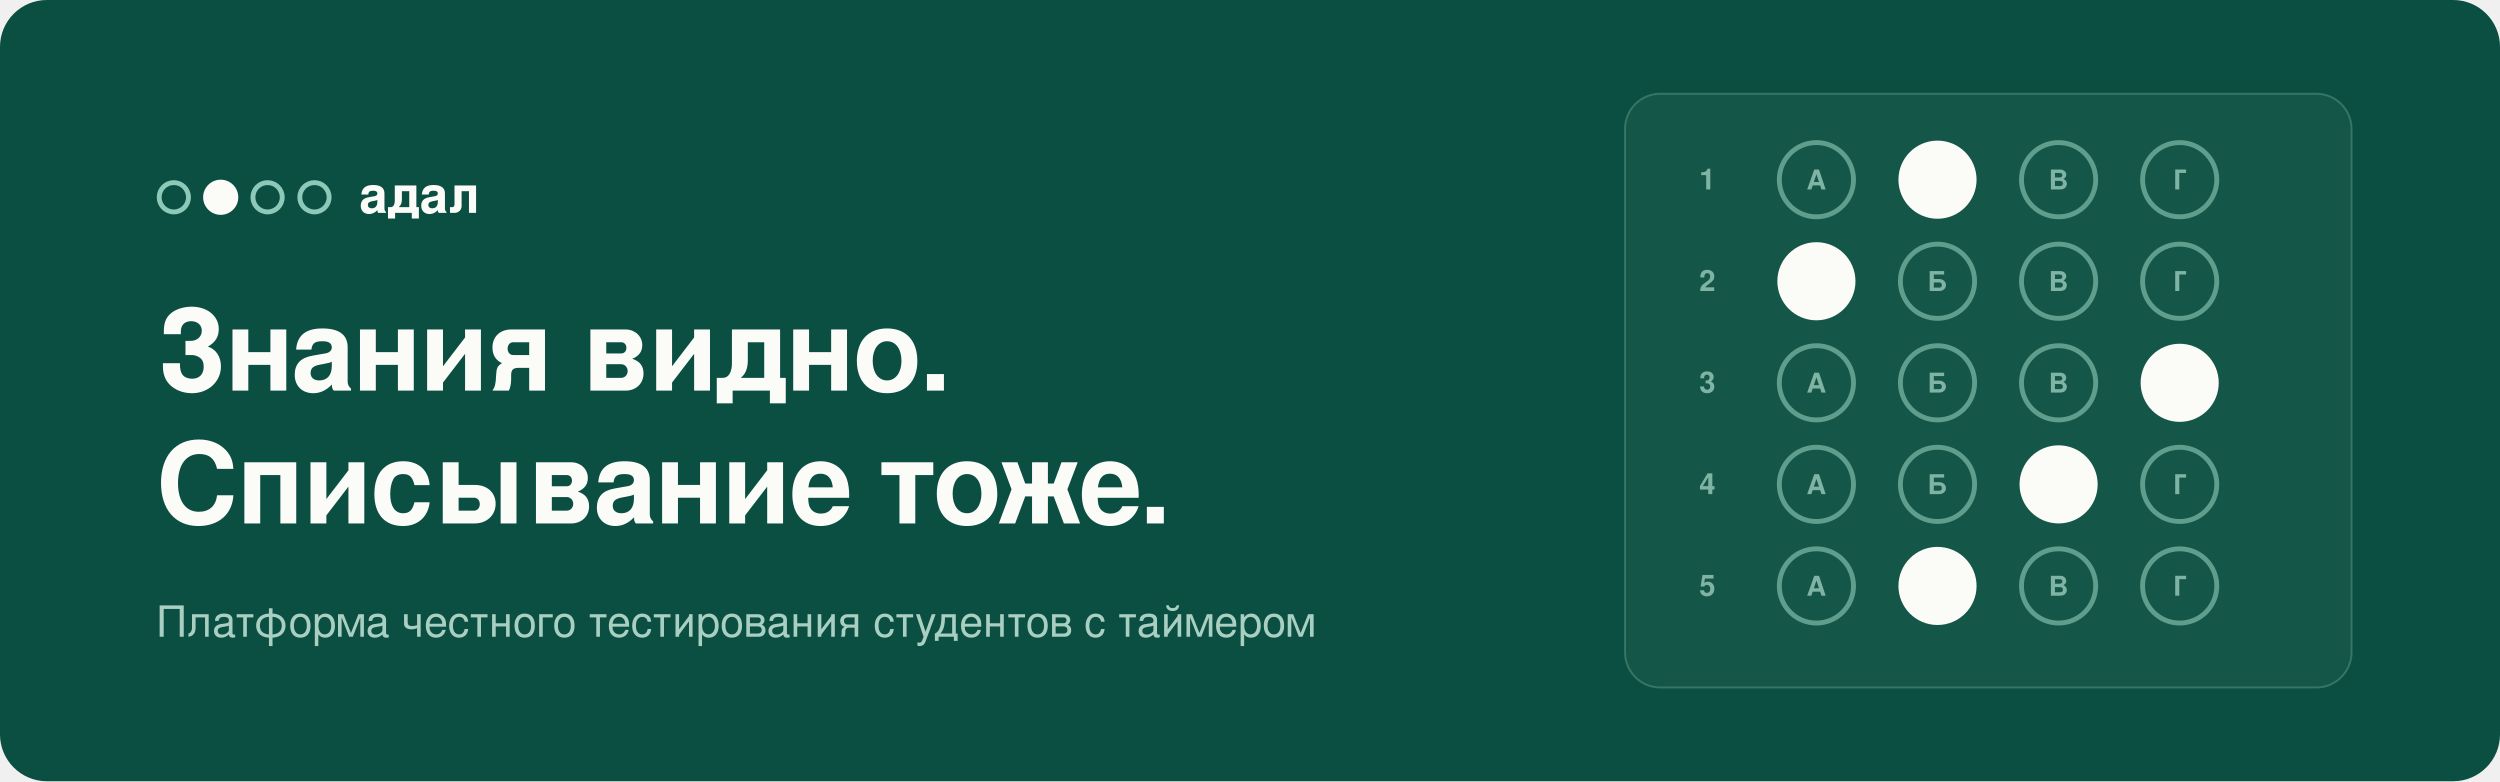
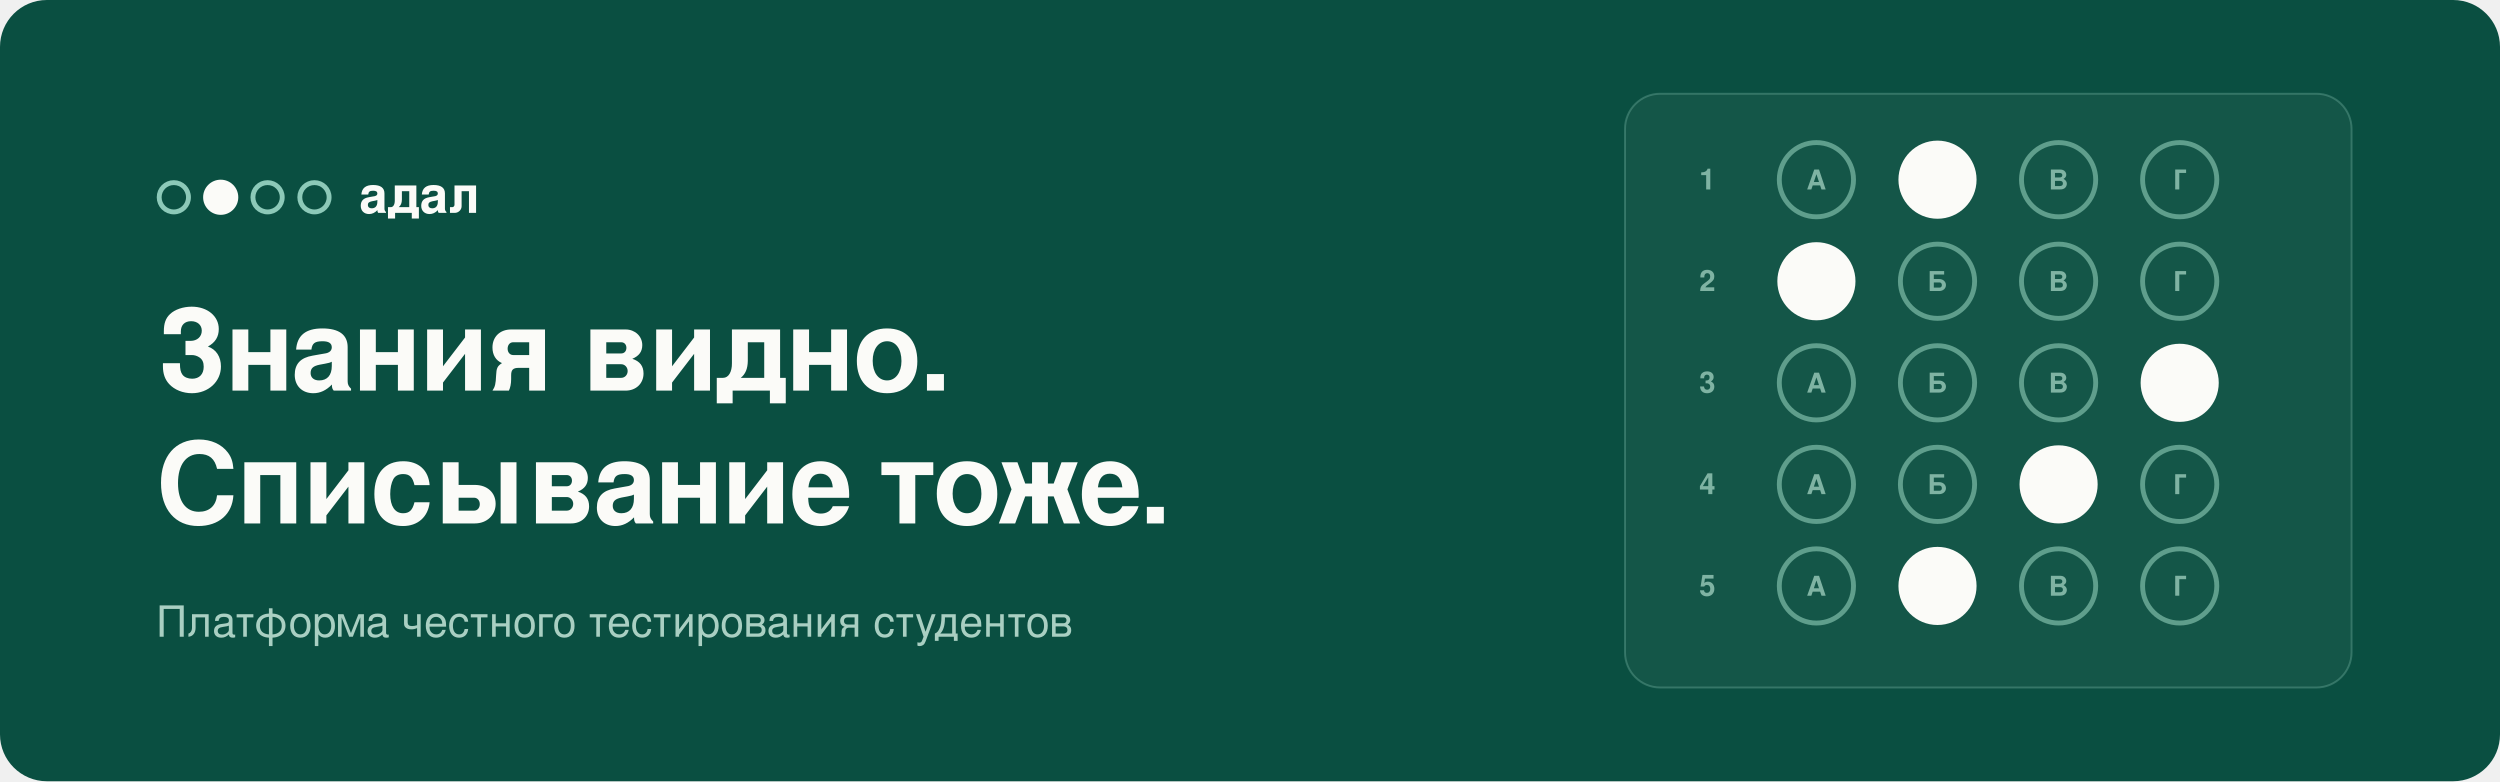
- <svg xmlns="http://www.w3.org/2000/svg" width="1280" height="400" viewBox="0 0 1280 400" role="img" aria-label="Адал — знания видно, списывание тоже">
+ <svg xmlns="http://www.w3.org/2000/svg" width="1280" height="400" viewBox="0 0 1280 400" role="img" aria-label="Адал. Знания видно. Списывание тоже.">
  <rect width="1280" height="400" rx="24" fill="#0A4F41" />
  <g font-family="Segoe UI, Helvetica Neue, Helvetica, Arial, sans-serif">
    <g transform="translate(80 92)">
      <circle cx="9" cy="9" r="7.5" fill="none" stroke="#8CC9B8" stroke-width="2.5" />
      <circle cx="33" cy="9" r="9" fill="#FBFBF8" />
      <circle cx="57" cy="9" r="7.5" fill="none" stroke="#8CC9B8" stroke-width="2.5" />
      <circle cx="81" cy="9" r="7.5" fill="none" stroke="#8CC9B8" stroke-width="2.5" />
      <text x="104" y="17" font-size="26" font-weight="700" fill="#FBFBF8">адал</text>
    </g>
    <text x="80" y="200" font-size="58" font-weight="700" fill="#FBFBF8" letter-spacing="-1">Знания видно.</text>
    <text x="80" y="268" font-size="58" font-weight="700" fill="#FBFBF8" letter-spacing="-1">Списывание тоже.</text>
-     <text x="80" y="326" font-size="22" fill="#A9CFC2">Платформа честного тестирования студентов с таймером</text>
+     <text x="80" y="326" font-size="22" fill="#A9CFC2">Платформа честного тестирования студентов</text>
  </g>
  <g transform="translate(860 70)" font-family="Segoe UI, Helvetica, Arial, sans-serif" font-size="15" font-weight="600" fill="#7FB3A3">
    <rect x="-28" y="-22" width="372" height="304" rx="18" fill="#FFFFFF" fill-opacity="0.04" stroke="#8CC9B8" stroke-opacity="0.3" />
    <text x="10" y="27">1</text>
    <text x="10" y="79">2</text>
    <text x="10" y="131">3</text>
    <text x="10" y="183">4</text>
    <text x="10" y="235">5</text>
    <g fill="none" stroke="#5F9E8C" stroke-width="2.5">
      <circle cx="70" cy="22" r="19" />
      <circle cx="194" cy="22" r="19" />
      <circle cx="256" cy="22" r="19" />
      <circle cx="132" cy="74" r="19" />
      <circle cx="194" cy="74" r="19" />
      <circle cx="256" cy="74" r="19" />
      <circle cx="70" cy="126" r="19" />
      <circle cx="132" cy="126" r="19" />
      <circle cx="194" cy="126" r="19" />
      <circle cx="70" cy="178" r="19" />
      <circle cx="132" cy="178" r="19" />
      <circle cx="256" cy="178" r="19" />
      <circle cx="70" cy="230" r="19" />
      <circle cx="194" cy="230" r="19" />
      <circle cx="256" cy="230" r="19" />
    </g>
    <g fill="#FBFBF8">
      <circle cx="132" cy="22" r="20" />
      <circle cx="70" cy="74" r="20" />
      <circle cx="256" cy="126" r="20" />
      <circle cx="194" cy="178" r="20" />
      <circle cx="132" cy="230" r="20" />
    </g>
    <g font-size="14" text-anchor="middle">
      <text x="70" y="27">А</text>
      <text x="194" y="27">В</text>
      <text x="256" y="27">Г</text>
      <text x="132" y="79">Б</text>
      <text x="194" y="79">В</text>
      <text x="256" y="79">Г</text>
      <text x="70" y="131">А</text>
      <text x="132" y="131">Б</text>
      <text x="194" y="131">В</text>
      <text x="70" y="183">А</text>
      <text x="132" y="183">Б</text>
      <text x="256" y="183">Г</text>
      <text x="70" y="235">А</text>
      <text x="194" y="235">В</text>
      <text x="256" y="235">Г</text>
    </g>
  </g>
</svg>
